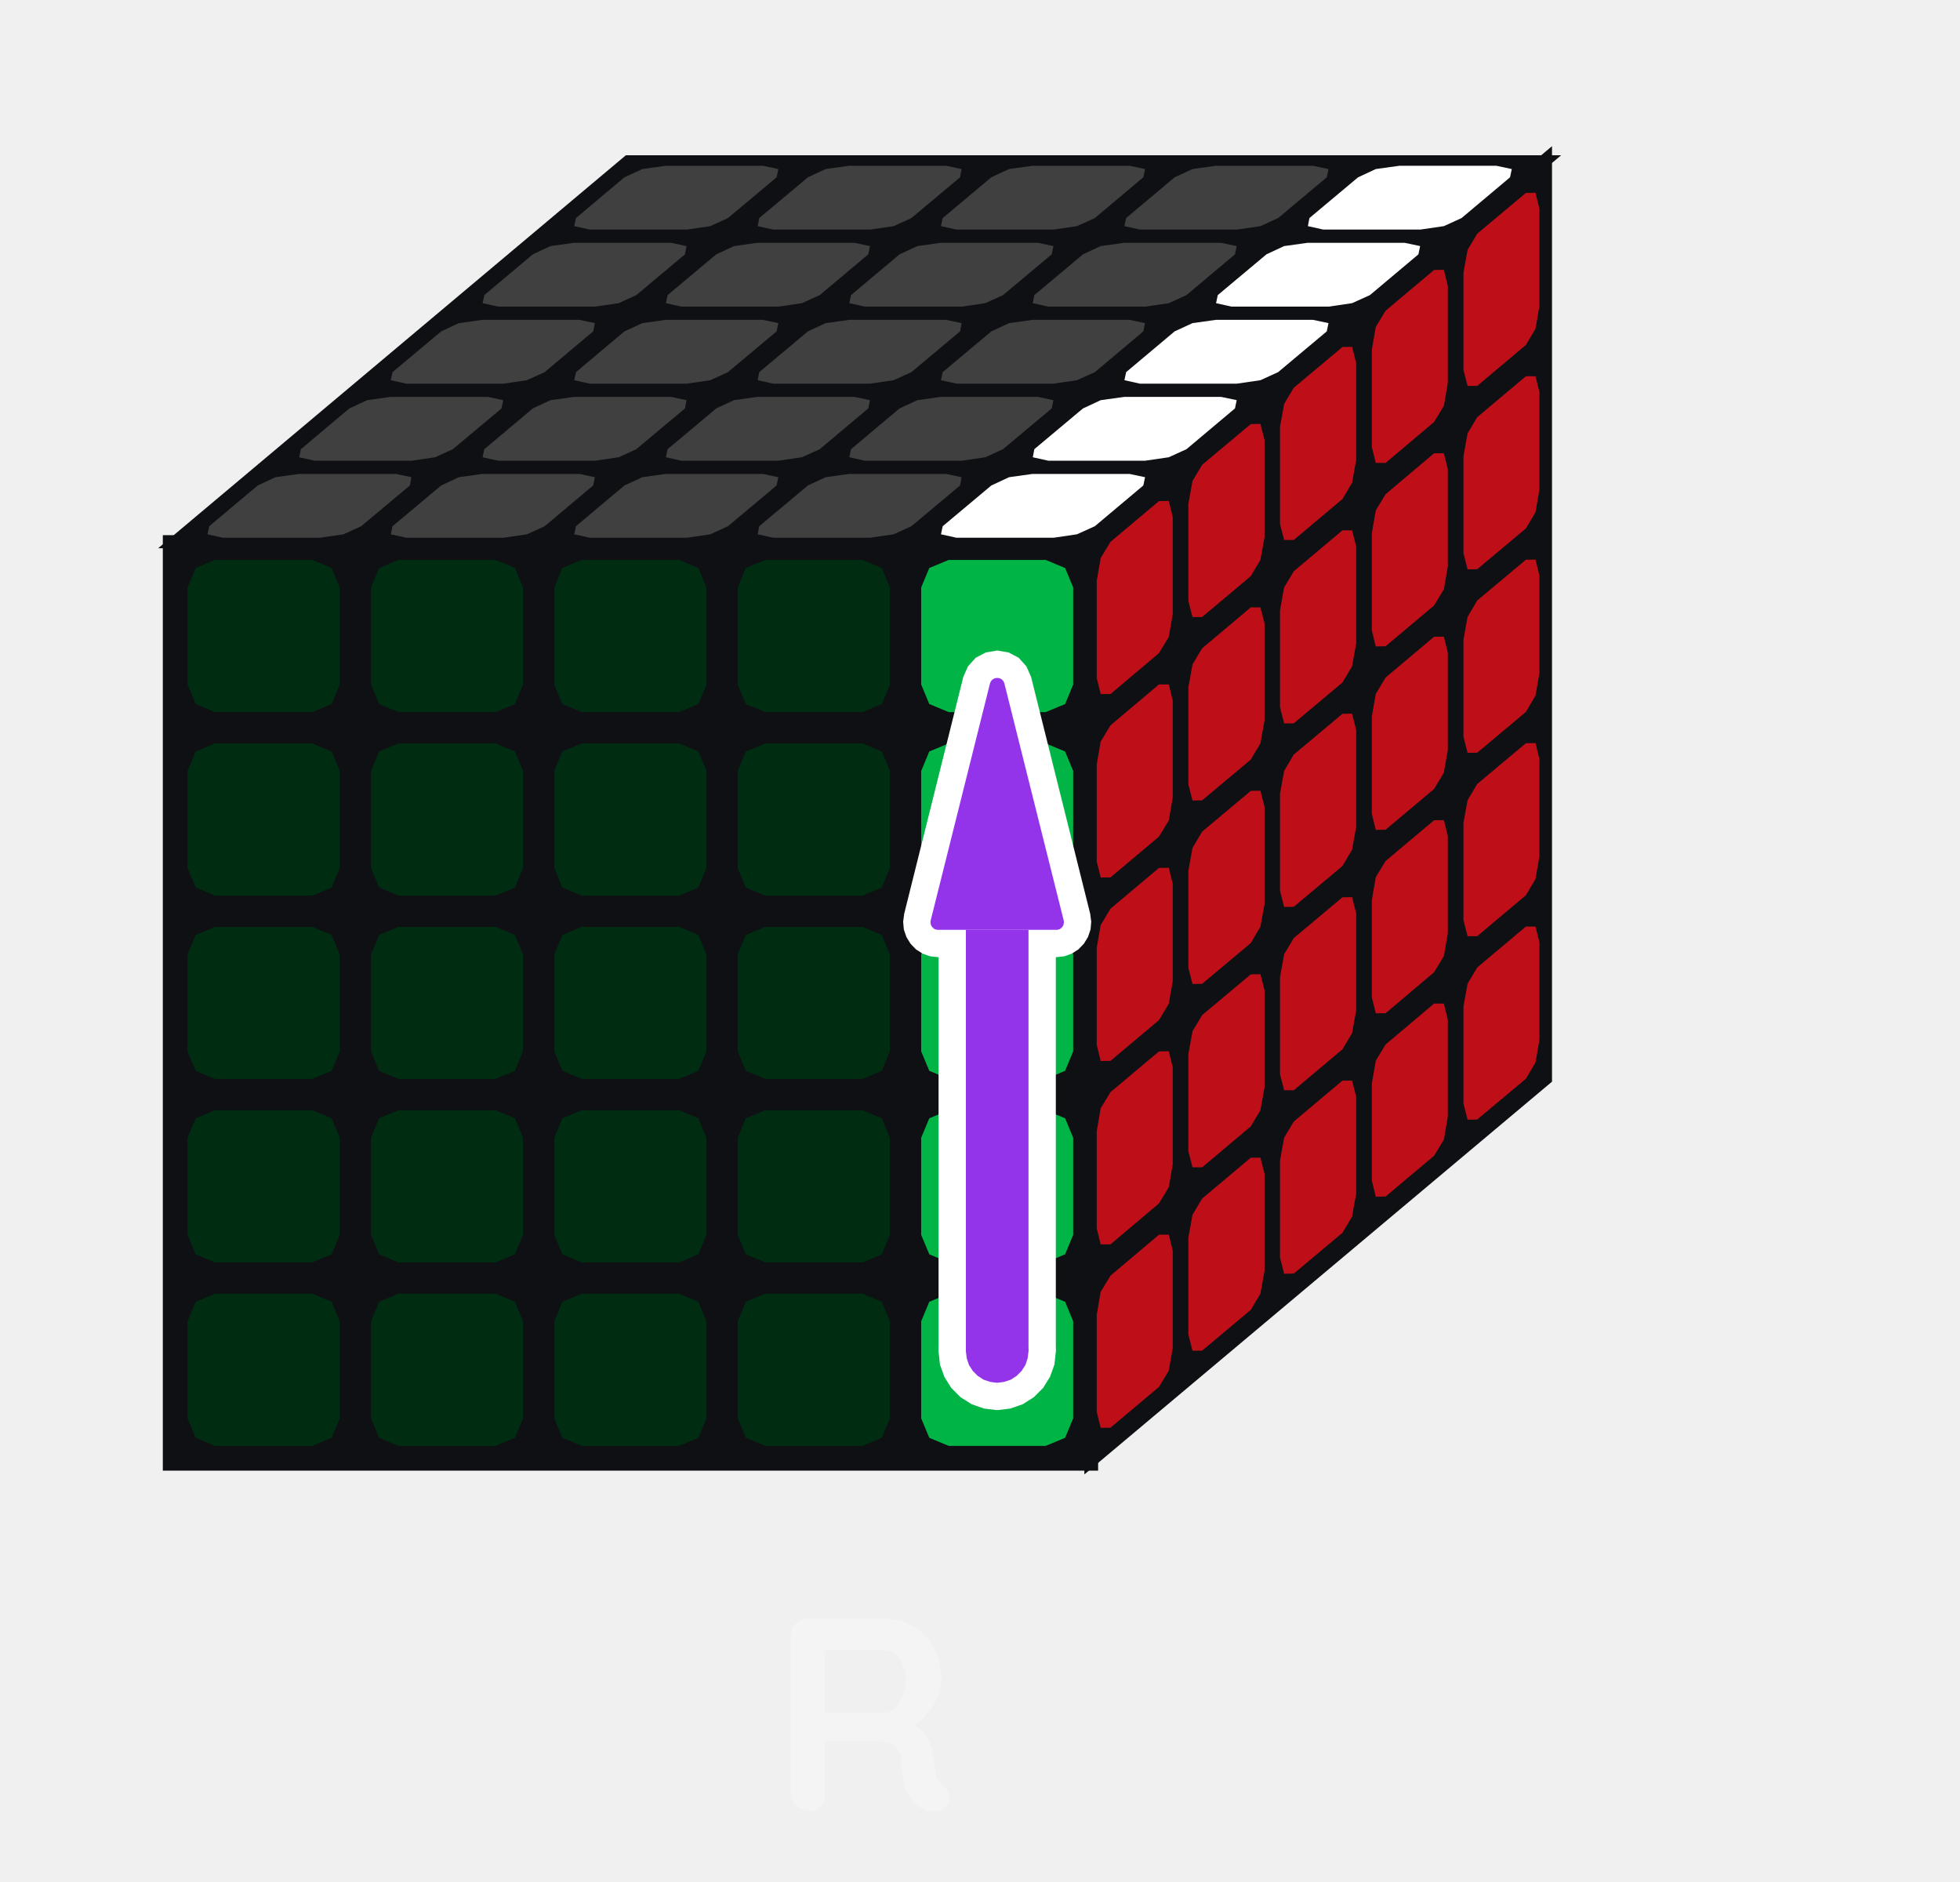
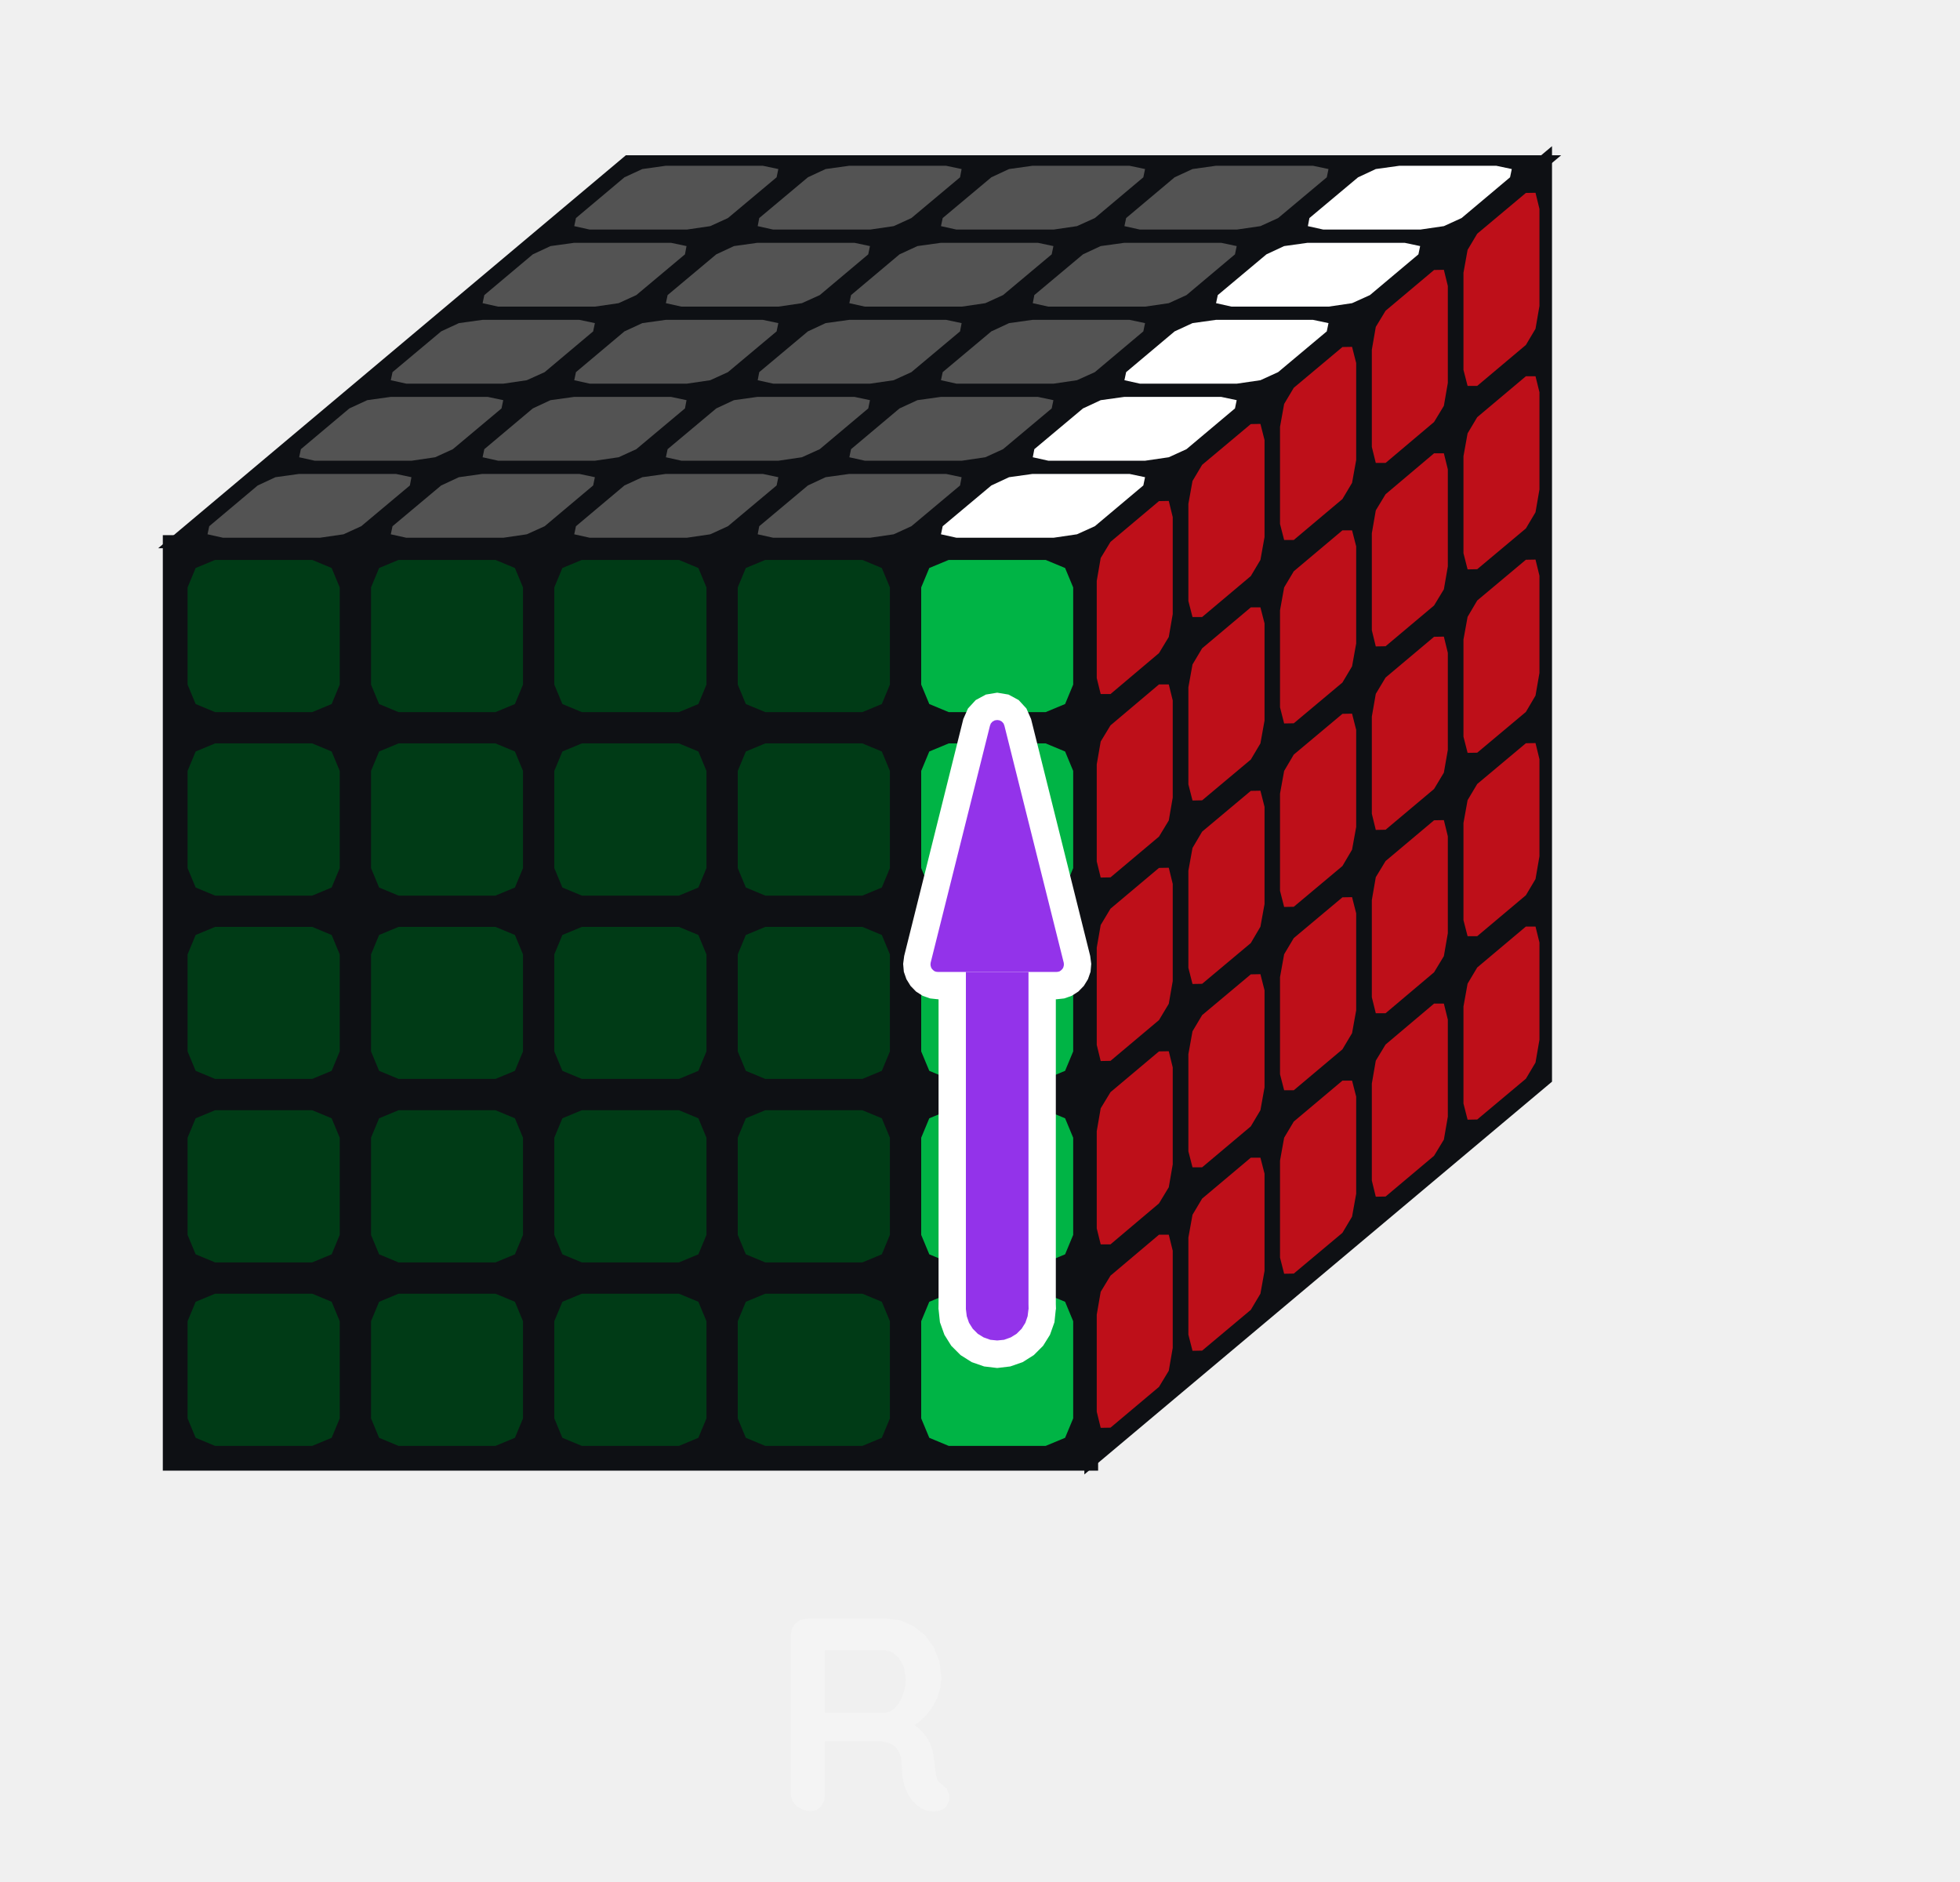
<svg xmlns="http://www.w3.org/2000/svg" viewBox="0 0 114.00 109.20" width="100" height="96">
  <polygon points="9.47,85.40 63.87,85.40 63.87,31.00 9.47,31.00" fill="#0e1014" />
  <polygon points="9.20,31.76 63.60,31.76 90.80,8.91 36.40,8.91" fill="#0e1014" />
  <polygon points="63.07,85.62 90.27,62.78 90.27,8.38 63.07,31.22" fill="#0e1014" />
-   <polygon points="45.17,10.19 45.27,9.71 44.37,9.52 38.72,9.52 37.36,9.71 36.32,10.19 33.50,12.56 33.40,13.03 34.30,13.23 39.95,13.23 41.31,13.03 42.34,12.56" fill="#404040" />
-   <polygon points="55.84,10.19 55.93,9.71 55.03,9.52 49.39,9.52 48.02,9.71 46.99,10.19 44.16,12.56 44.07,13.03 44.97,13.23 50.61,13.23 51.98,13.03 53.01,12.56" fill="#404040" />
-   <polygon points="66.50,10.19 66.60,9.71 65.70,9.52 60.05,9.52 58.69,9.71 57.66,10.19 54.83,12.56 54.73,13.03 55.63,13.23 61.28,13.23 62.64,13.03 63.68,12.56" fill="#404040" />
-   <polygon points="77.17,10.19 77.27,9.71 76.37,9.52 70.72,9.52 69.36,9.71 68.32,10.19 65.50,12.56 65.40,13.03 66.30,13.23 71.94,13.23 73.31,13.03 74.34,12.56" fill="#404040" />
+   <polygon points="45.17,10.19 45.27,9.71 44.37,9.52 38.72,9.52 37.36,9.71 36.32,10.19 33.50,12.56 33.40,13.03 34.30,13.23 39.95,13.23 41.31,13.03 42.34,12.56" fill="#535353" />
+   <polygon points="55.84,10.19 55.93,9.71 55.03,9.52 49.39,9.52 48.02,9.71 46.99,10.19 44.16,12.56 44.07,13.03 44.97,13.23 50.61,13.23 51.98,13.03 53.01,12.56" fill="#535353" />
+   <polygon points="66.50,10.19 66.60,9.71 65.70,9.52 60.05,9.52 58.69,9.71 57.66,10.19 54.83,12.56 54.73,13.03 55.63,13.23 61.28,13.23 62.64,13.03 63.68,12.56" fill="#535353" />
+   <polygon points="77.17,10.19 77.27,9.71 76.37,9.52 70.72,9.52 69.36,9.71 68.32,10.19 65.50,12.56 65.40,13.03 66.30,13.23 71.94,13.23 73.31,13.03 74.34,12.56" fill="#535353" />
  <polygon points="87.83,10.19 87.93,9.71 87.03,9.52 81.39,9.52 80.02,9.71 78.99,10.19 76.16,12.56 76.07,13.03 76.97,13.23 82.61,13.23 83.98,13.03 85.01,12.56" fill="#ffffff" />
-   <polygon points="39.84,14.67 39.93,14.19 39.03,14.00 33.39,14.00 32.02,14.19 30.99,14.67 28.17,17.04 28.07,17.51 28.97,17.71 34.61,17.71 35.98,17.51 37.01,17.04" fill="#404040" />
-   <polygon points="50.50,14.67 50.60,14.19 49.70,14.00 44.05,14.00 42.69,14.19 41.66,14.67 38.83,17.04 38.73,17.51 39.63,17.71 45.28,17.71 46.64,17.51 47.68,17.04" fill="#404040" />
-   <polygon points="61.17,14.67 61.27,14.19 60.37,14.00 54.72,14.00 53.36,14.19 52.32,14.67 49.50,17.04 49.40,17.51 50.30,17.71 55.95,17.71 57.31,17.51 58.34,17.04" fill="#404040" />
-   <polygon points="71.83,14.67 71.93,14.19 71.03,14.00 65.39,14.00 64.02,14.19 62.99,14.67 60.16,17.04 60.07,17.51 60.97,17.71 66.61,17.71 67.98,17.51 69.01,17.04" fill="#404040" />
+   <polygon points="39.84,14.67 39.93,14.19 39.03,14.00 33.39,14.00 32.02,14.19 30.99,14.67 28.17,17.04 28.07,17.51 28.97,17.71 34.61,17.71 35.98,17.51 37.01,17.04" fill="#535353" />
+   <polygon points="50.50,14.67 50.60,14.19 49.70,14.00 44.05,14.00 42.69,14.19 41.66,14.67 38.83,17.04 38.73,17.51 39.63,17.71 45.28,17.71 46.64,17.51 47.68,17.04" fill="#535353" />
+   <polygon points="61.17,14.67 61.27,14.19 60.37,14.00 54.72,14.00 53.36,14.19 52.32,14.67 49.50,17.04 49.40,17.51 50.30,17.71 55.95,17.71 57.31,17.51 58.34,17.04" fill="#535353" />
+   <polygon points="71.83,14.67 71.93,14.19 71.03,14.00 65.39,14.00 64.02,14.19 62.99,14.67 60.16,17.04 60.07,17.51 60.97,17.71 66.61,17.71 67.98,17.51 69.01,17.04" fill="#535353" />
  <polygon points="82.50,14.67 82.60,14.19 81.70,14.00 76.05,14.00 74.69,14.19 73.66,14.67 70.83,17.04 70.73,17.51 71.63,17.71 77.28,17.71 78.64,17.51 79.68,17.04" fill="#ffffff" />
-   <polygon points="34.50,19.15 34.60,18.67 33.70,18.48 28.06,18.48 26.69,18.67 25.66,19.15 22.83,21.52 22.73,21.99 23.63,22.19 29.28,22.19 30.64,21.99 31.68,21.52" fill="#404040" />
-   <polygon points="45.17,19.15 45.27,18.67 44.37,18.48 38.72,18.48 37.36,18.67 36.32,19.15 33.50,21.52 33.40,21.99 34.30,22.19 39.95,22.19 41.31,21.99 42.34,21.52" fill="#404040" />
-   <polygon points="55.84,19.15 55.93,18.67 55.03,18.48 49.39,18.48 48.02,18.67 46.99,19.15 44.16,21.52 44.07,21.99 44.97,22.19 50.61,22.19 51.98,21.99 53.01,21.52" fill="#404040" />
-   <polygon points="66.50,19.15 66.60,18.67 65.70,18.48 60.05,18.48 58.69,18.67 57.66,19.15 54.83,21.52 54.73,21.99 55.63,22.19 61.28,22.19 62.64,21.99 63.68,21.52" fill="#404040" />
+   <polygon points="34.50,19.15 34.60,18.67 33.70,18.48 28.06,18.48 26.69,18.67 25.66,19.15 22.83,21.52 22.73,21.99 23.63,22.19 29.28,22.19 30.64,21.99 31.68,21.52" fill="#535353" />
+   <polygon points="45.17,19.15 45.27,18.67 44.37,18.48 38.72,18.48 37.36,18.67 36.32,19.15 33.50,21.52 33.40,21.99 34.30,22.19 39.95,22.19 41.31,21.99 42.34,21.52" fill="#535353" />
+   <polygon points="55.84,19.15 55.93,18.67 55.03,18.48 49.39,18.48 48.02,18.67 46.99,19.15 44.16,21.52 44.07,21.99 44.97,22.19 50.61,22.19 51.98,21.99 53.01,21.52" fill="#535353" />
+   <polygon points="66.50,19.15 66.60,18.67 65.70,18.48 60.05,18.48 58.69,18.67 57.66,19.15 54.83,21.52 54.73,21.99 55.63,22.19 61.28,22.19 62.64,21.99 63.68,21.52" fill="#535353" />
  <polygon points="77.17,19.15 77.27,18.67 76.37,18.48 70.72,18.48 69.36,18.67 68.32,19.15 65.50,21.52 65.40,21.99 66.30,22.19 71.94,22.19 73.31,21.99 74.34,21.52" fill="#ffffff" />
-   <polygon points="29.17,23.63 29.27,23.15 28.37,22.96 22.72,22.96 21.36,23.15 20.32,23.63 17.50,26.00 17.40,26.47 18.30,26.67 23.95,26.67 25.31,26.47 26.34,26.00" fill="#404040" />
-   <polygon points="39.84,23.63 39.93,23.15 39.03,22.96 33.39,22.96 32.02,23.15 30.99,23.63 28.17,26.00 28.07,26.47 28.97,26.67 34.61,26.67 35.98,26.47 37.01,26.00" fill="#404040" />
-   <polygon points="50.50,23.63 50.60,23.15 49.70,22.96 44.05,22.96 42.69,23.15 41.66,23.63 38.83,26.00 38.73,26.47 39.63,26.67 45.28,26.67 46.64,26.47 47.68,26.00" fill="#404040" />
-   <polygon points="61.17,23.63 61.27,23.15 60.37,22.96 54.72,22.96 53.36,23.15 52.32,23.63 49.50,26.00 49.40,26.47 50.30,26.67 55.95,26.67 57.31,26.47 58.34,26.00" fill="#404040" />
+   <polygon points="29.17,23.63 29.27,23.15 28.37,22.96 22.72,22.96 21.36,23.15 20.32,23.63 17.50,26.00 17.40,26.47 18.30,26.67 23.95,26.67 25.31,26.47 26.34,26.00" fill="#535353" />
+   <polygon points="39.84,23.63 39.93,23.15 39.03,22.96 33.39,22.96 32.02,23.15 30.99,23.63 28.17,26.00 28.07,26.47 28.97,26.67 34.61,26.67 35.98,26.47 37.01,26.00" fill="#535353" />
+   <polygon points="50.50,23.63 50.60,23.15 49.70,22.96 44.05,22.96 42.69,23.15 41.66,23.63 38.83,26.00 38.73,26.47 39.63,26.67 45.28,26.67 46.64,26.47 47.68,26.00" fill="#535353" />
+   <polygon points="61.17,23.63 61.27,23.15 60.37,22.96 54.72,22.96 53.36,23.15 52.32,23.63 49.50,26.00 49.40,26.47 50.30,26.67 55.95,26.67 57.31,26.47 58.34,26.00" fill="#535353" />
  <polygon points="71.83,23.63 71.93,23.15 71.03,22.96 65.39,22.96 64.02,23.15 62.99,23.63 60.16,26.00 60.07,26.47 60.97,26.67 66.61,26.67 67.98,26.47 69.01,26.00" fill="#ffffff" />
-   <polygon points="23.84,28.11 23.93,27.63 23.03,27.44 17.39,27.44 16.02,27.63 14.99,28.11 12.17,30.48 12.07,30.95 12.97,31.15 18.61,31.15 19.98,30.95 21.01,30.48" fill="#404040" />
-   <polygon points="34.50,28.11 34.60,27.63 33.70,27.44 28.05,27.44 26.69,27.63 25.66,28.11 22.83,30.48 22.73,30.95 23.63,31.15 29.28,31.15 30.64,30.95 31.68,30.48" fill="#404040" />
-   <polygon points="45.17,28.11 45.27,27.63 44.37,27.44 38.72,27.44 37.36,27.63 36.32,28.11 33.50,30.48 33.40,30.95 34.30,31.15 39.95,31.15 41.31,30.95 42.34,30.48" fill="#404040" />
-   <polygon points="55.84,28.11 55.93,27.63 55.03,27.44 49.39,27.44 48.02,27.63 46.99,28.11 44.16,30.48 44.07,30.95 44.97,31.15 50.61,31.15 51.98,30.95 53.01,30.48" fill="#404040" />
+   <polygon points="23.84,28.11 23.93,27.63 23.03,27.44 17.39,27.44 16.02,27.63 14.99,28.11 12.17,30.48 12.07,30.95 12.97,31.15 18.61,31.15 19.98,30.95 21.01,30.48" fill="#535353" />
+   <polygon points="34.50,28.11 34.60,27.63 33.70,27.44 28.05,27.44 26.69,27.63 25.66,28.11 22.83,30.48 22.73,30.95 23.63,31.15 29.28,31.15 30.64,30.95 31.68,30.48" fill="#535353" />
+   <polygon points="45.17,28.11 45.27,27.63 44.37,27.44 38.72,27.44 37.36,27.63 36.32,28.11 33.50,30.48 33.40,30.95 34.30,31.15 39.95,31.15 41.31,30.95 42.34,30.48" fill="#535353" />
+   <polygon points="55.84,28.11 55.93,27.63 55.03,27.44 49.39,27.44 48.02,27.63 46.99,28.11 44.16,30.48 44.07,30.95 44.97,31.15 50.61,31.15 51.98,30.95 53.01,30.48" fill="#535353" />
  <polygon points="66.50,28.11 66.60,27.63 65.70,27.44 60.05,27.44 58.69,27.63 57.66,28.11 54.83,30.48 54.73,30.95 55.63,31.15 61.28,31.15 62.64,30.95 63.68,30.48" fill="#ffffff" />
  <polygon points="68.21,29.95 67.98,29.01 67.41,29.02 64.59,31.39 64.02,32.33 63.79,33.66 63.79,39.31 64.02,40.24 64.59,40.24 67.41,37.86 67.98,36.92 68.21,35.59" fill="#be0f19" />
  <polygon points="73.55,25.47 73.31,24.53 72.75,24.54 69.92,26.91 69.36,27.85 69.12,29.18 69.12,34.83 69.36,35.76 69.92,35.76 72.75,33.38 73.31,32.44 73.55,31.11" fill="#be0f19" />
  <polygon points="78.88,20.99 78.64,20.05 78.08,20.06 75.25,22.43 74.69,23.37 74.45,24.70 74.45,30.35 74.69,31.28 75.25,31.28 78.08,28.90 78.64,27.96 78.88,26.63" fill="#be0f19" />
  <polygon points="84.21,16.51 83.98,15.57 83.41,15.58 80.59,17.95 80.02,18.89 79.79,20.22 79.79,25.87 80.02,26.80 80.59,26.80 83.41,24.42 83.98,23.48 84.21,22.15" fill="#be0f19" />
  <polygon points="89.54,12.03 89.31,11.09 88.75,11.10 85.92,13.47 85.36,14.41 85.12,15.74 85.12,21.39 85.36,22.32 85.92,22.32 88.75,19.94 89.31,19.00 89.54,17.67" fill="#be0f19" />
  <polygon points="68.21,40.61 67.98,39.68 67.41,39.68 64.59,42.06 64.02,43.00 63.79,44.33 63.79,49.97 64.02,50.91 64.59,50.90 67.41,48.53 67.98,47.59 68.21,46.26" fill="#be0f19" />
  <polygon points="73.55,36.13 73.31,35.20 72.75,35.20 69.92,37.58 69.36,38.52 69.12,39.85 69.12,45.49 69.36,46.43 69.92,46.42 72.75,44.05 73.31,43.11 73.55,41.78" fill="#be0f19" />
  <polygon points="78.88,31.65 78.64,30.72 78.08,30.72 75.25,33.10 74.69,34.04 74.45,35.37 74.45,41.01 74.69,41.95 75.25,41.94 78.08,39.57 78.64,38.63 78.88,37.30" fill="#be0f19" />
  <polygon points="84.21,27.17 83.98,26.24 83.41,26.24 80.59,28.62 80.02,29.56 79.79,30.89 79.79,36.53 80.02,37.47 80.59,37.46 83.41,35.09 83.98,34.15 84.21,32.82" fill="#be0f19" />
  <polygon points="89.54,22.69 89.31,21.76 88.75,21.76 85.92,24.14 85.36,25.08 85.12,26.41 85.12,32.05 85.36,32.99 85.92,32.98 88.75,30.61 89.31,29.67 89.54,28.34" fill="#be0f19" />
  <polygon points="68.21,51.28 67.98,50.34 67.41,50.35 64.59,52.72 64.02,53.67 63.79,54.99 63.79,60.64 64.02,61.58 64.59,61.57 67.41,59.20 67.98,58.25 68.21,56.93" fill="#be0f19" />
  <polygon points="73.55,46.80 73.31,45.86 72.75,45.87 69.92,48.24 69.36,49.19 69.12,50.51 69.12,56.16 69.36,57.10 69.92,57.09 72.75,54.72 73.31,53.77 73.55,52.45" fill="#be0f19" />
  <polygon points="78.88,42.32 78.64,41.38 78.08,41.39 75.25,43.76 74.69,44.71 74.45,46.03 74.45,51.68 74.69,52.62 75.25,52.61 78.08,50.24 78.64,49.29 78.88,47.97" fill="#be0f19" />
  <polygon points="84.21,37.84 83.98,36.90 83.41,36.91 80.59,39.28 80.02,40.23 79.79,41.55 79.79,47.20 80.02,48.14 80.59,48.13 83.41,45.76 83.98,44.81 84.21,43.49" fill="#be0f19" />
  <polygon points="89.54,33.36 89.31,32.42 88.75,32.43 85.92,34.80 85.36,35.75 85.12,37.07 85.12,42.72 85.36,43.66 85.92,43.65 88.75,41.28 89.31,40.33 89.54,39.01" fill="#be0f19" />
  <polygon points="68.21,61.95 67.98,61.01 67.41,61.02 64.59,63.39 64.02,64.33 63.79,65.66 63.79,71.31 64.02,72.24 64.59,72.24 67.41,69.86 67.98,68.92 68.21,67.59" fill="#be0f19" />
  <polygon points="73.55,57.47 73.31,56.53 72.75,56.54 69.92,58.91 69.36,59.85 69.12,61.18 69.12,66.83 69.36,67.76 69.92,67.76 72.75,65.38 73.31,64.44 73.55,63.11" fill="#be0f19" />
  <polygon points="78.88,52.99 78.64,52.05 78.08,52.06 75.25,54.43 74.69,55.37 74.45,56.70 74.45,62.35 74.69,63.28 75.25,63.28 78.08,60.90 78.64,59.96 78.88,58.63" fill="#be0f19" />
  <polygon points="84.21,48.51 83.98,47.57 83.41,47.58 80.59,49.95 80.02,50.89 79.79,52.22 79.79,57.87 80.02,58.80 80.59,58.80 83.41,56.42 83.98,55.48 84.21,54.15" fill="#be0f19" />
  <polygon points="89.54,44.03 89.31,43.09 88.75,43.10 85.92,45.47 85.36,46.41 85.12,47.74 85.12,53.39 85.36,54.32 85.92,54.32 88.75,51.94 89.31,51.00 89.54,49.67" fill="#be0f19" />
  <polygon points="68.21,72.61 67.98,71.68 67.41,71.68 64.59,74.06 64.02,75.00 63.79,76.33 63.79,81.97 64.02,82.91 64.59,82.90 67.41,80.53 67.98,79.59 68.21,78.26" fill="#be0f19" />
  <polygon points="73.55,68.13 73.31,67.20 72.75,67.20 69.92,69.58 69.36,70.52 69.12,71.85 69.12,77.49 69.36,78.43 69.92,78.42 72.75,76.05 73.31,75.11 73.55,73.78" fill="#be0f19" />
  <polygon points="78.88,63.65 78.64,62.72 78.08,62.72 75.25,65.10 74.69,66.04 74.45,67.37 74.45,73.01 74.69,73.95 75.25,73.94 78.08,71.57 78.64,70.63 78.88,69.30" fill="#be0f19" />
  <polygon points="84.21,59.17 83.98,58.24 83.41,58.24 80.59,60.62 80.02,61.56 79.79,62.89 79.79,68.53 80.02,69.47 80.59,69.46 83.41,67.09 83.98,66.15 84.21,64.82" fill="#be0f19" />
  <polygon points="89.54,54.69 89.31,53.76 88.75,53.76 85.92,56.14 85.36,57.08 85.12,58.41 85.12,64.05 85.36,64.99 85.92,64.98 88.75,62.61 89.31,61.67 89.54,60.34" fill="#be0f19" />
-   <polygon points="19.76,34.04 19.29,32.91 18.16,32.44 12.51,32.44 11.38,32.91 10.91,34.04 10.91,39.69 11.38,40.82 12.51,41.29 18.16,41.29 19.29,40.82 19.76,39.69" fill="#002d11" />
-   <polygon points="30.42,34.04 29.95,32.91 28.82,32.44 23.18,32.44 22.05,32.91 21.58,34.04 21.58,39.69 22.05,40.82 23.18,41.29 28.82,41.29 29.95,40.82 30.42,39.69" fill="#002d11" />
-   <polygon points="41.09,34.04 40.62,32.91 39.49,32.44 33.84,32.44 32.71,32.91 32.24,34.04 32.24,39.69 32.71,40.82 33.84,41.29 39.49,41.29 40.62,40.82 41.09,39.69" fill="#002d11" />
-   <polygon points="51.76,34.04 51.29,32.91 50.16,32.44 44.51,32.44 43.38,32.91 42.91,34.04 42.91,39.69 43.38,40.82 44.51,41.29 50.16,41.29 51.29,40.82 51.76,39.69" fill="#002d11" />
+   <polygon points="19.76,34.04 19.29,32.91 18.16,32.44 12.51,32.44 11.38,32.91 10.91,34.04 10.91,39.69 11.38,40.82 12.51,41.29 18.16,41.29 19.29,40.82 19.76,39.69" fill="#003b16" />
+   <polygon points="30.42,34.04 29.95,32.91 28.82,32.44 23.18,32.44 22.05,32.91 21.58,34.04 21.58,39.69 22.05,40.82 23.18,41.29 28.82,41.29 29.95,40.82 30.42,39.69" fill="#003b16" />
+   <polygon points="41.09,34.04 40.62,32.91 39.49,32.44 33.84,32.44 32.71,32.91 32.24,34.04 32.24,39.69 32.71,40.82 33.84,41.29 39.49,41.29 40.62,40.82 41.09,39.69" fill="#003b16" />
+   <polygon points="51.76,34.04 51.29,32.91 50.16,32.44 44.51,32.44 43.38,32.91 42.91,34.04 42.91,39.69 43.38,40.82 44.51,41.29 50.16,41.29 51.29,40.82 51.76,39.69" fill="#003b16" />
  <polygon points="62.42,34.04 61.95,32.91 60.82,32.44 55.18,32.44 54.05,32.91 53.58,34.04 53.58,39.69 54.05,40.82 55.18,41.29 60.82,41.29 61.95,40.82 62.42,39.69" fill="#00b445" />
-   <polygon points="19.76,44.71 19.29,43.58 18.16,43.11 12.51,43.11 11.38,43.58 10.91,44.71 10.91,50.36 11.38,51.49 12.51,51.96 18.16,51.96 19.29,51.49 19.76,50.36" fill="#002d11" />
-   <polygon points="30.42,44.71 29.95,43.58 28.82,43.11 23.18,43.11 22.05,43.58 21.58,44.71 21.58,50.36 22.05,51.49 23.18,51.96 28.82,51.96 29.95,51.49 30.42,50.36" fill="#002d11" />
-   <polygon points="41.09,44.71 40.62,43.58 39.49,43.11 33.84,43.11 32.71,43.58 32.24,44.71 32.24,50.36 32.71,51.49 33.84,51.96 39.49,51.96 40.62,51.49 41.09,50.36" fill="#002d11" />
-   <polygon points="51.76,44.71 51.29,43.58 50.16,43.11 44.51,43.11 43.38,43.58 42.91,44.71 42.91,50.36 43.38,51.49 44.51,51.96 50.16,51.96 51.29,51.49 51.76,50.36" fill="#002d11" />
+   <polygon points="19.76,44.71 19.29,43.58 18.16,43.11 12.51,43.11 11.38,43.58 10.91,44.71 10.91,50.36 11.38,51.49 12.51,51.96 18.16,51.96 19.29,51.49 19.76,50.36" fill="#003b16" />
+   <polygon points="30.42,44.71 29.95,43.58 28.82,43.11 23.18,43.11 22.05,43.58 21.58,44.71 21.58,50.36 22.05,51.49 23.18,51.96 28.82,51.96 29.95,51.49 30.42,50.36" fill="#003b16" />
+   <polygon points="41.09,44.71 40.62,43.58 39.49,43.11 33.84,43.11 32.71,43.58 32.24,44.71 32.24,50.36 32.71,51.49 33.84,51.96 39.49,51.96 40.62,51.49 41.09,50.36" fill="#003b16" />
+   <polygon points="51.76,44.71 51.29,43.58 50.16,43.11 44.51,43.11 43.38,43.58 42.91,44.71 42.91,50.36 43.38,51.49 44.51,51.96 50.16,51.96 51.29,51.49 51.76,50.36" fill="#003b16" />
  <polygon points="62.42,44.71 61.95,43.58 60.82,43.11 55.18,43.11 54.05,43.58 53.58,44.71 53.58,50.36 54.05,51.49 55.18,51.96 60.82,51.96 61.95,51.49 62.42,50.36" fill="#00b445" />
-   <polygon points="19.76,55.38 19.29,54.25 18.16,53.78 12.51,53.78 11.38,54.25 10.91,55.38 10.91,61.02 11.38,62.15 12.51,62.62 18.16,62.62 19.29,62.15 19.76,61.02" fill="#002d11" />
-   <polygon points="30.42,55.38 29.95,54.25 28.82,53.78 23.18,53.78 22.05,54.25 21.58,55.38 21.58,61.02 22.05,62.15 23.18,62.62 28.82,62.62 29.95,62.15 30.42,61.02" fill="#002d11" />
-   <polygon points="41.09,55.38 40.62,54.25 39.49,53.78 33.84,53.78 32.71,54.25 32.24,55.38 32.24,61.02 32.71,62.15 33.84,62.62 39.49,62.62 40.62,62.15 41.09,61.02" fill="#002d11" />
-   <polygon points="51.76,55.38 51.29,54.25 50.16,53.78 44.51,53.78 43.38,54.25 42.91,55.38 42.91,61.02 43.38,62.15 44.51,62.62 50.16,62.62 51.29,62.15 51.76,61.02" fill="#002d11" />
+   <polygon points="19.76,55.38 19.29,54.25 18.16,53.78 12.51,53.78 11.38,54.25 10.91,55.38 10.91,61.02 11.38,62.15 12.51,62.62 18.16,62.62 19.29,62.15 19.76,61.02" fill="#003b16" />
+   <polygon points="30.42,55.38 29.95,54.25 28.82,53.78 23.18,53.78 22.05,54.25 21.58,55.38 21.58,61.02 22.05,62.15 23.18,62.62 28.82,62.62 29.95,62.15 30.42,61.02" fill="#003b16" />
+   <polygon points="41.09,55.38 40.62,54.25 39.49,53.78 33.84,53.78 32.71,54.25 32.24,55.38 32.24,61.02 32.71,62.15 33.84,62.62 39.49,62.62 40.62,62.15 41.09,61.02" fill="#003b16" />
+   <polygon points="51.76,55.38 51.29,54.25 50.16,53.78 44.51,53.78 43.38,54.25 42.91,55.38 42.91,61.02 43.38,62.15 44.51,62.62 50.16,62.62 51.29,62.15 51.76,61.02" fill="#003b16" />
  <polygon points="62.42,55.38 61.95,54.25 60.82,53.78 55.18,53.78 54.05,54.25 53.58,55.38 53.58,61.02 54.05,62.15 55.18,62.62 60.82,62.62 61.95,62.15 62.42,61.02" fill="#00b445" />
-   <polygon points="19.76,66.04 19.29,64.91 18.16,64.44 12.51,64.44 11.38,64.91 10.91,66.04 10.91,71.69 11.38,72.82 12.51,73.29 18.16,73.29 19.29,72.82 19.76,71.69" fill="#002d11" />
-   <polygon points="30.42,66.04 29.95,64.91 28.82,64.44 23.18,64.44 22.05,64.91 21.58,66.04 21.58,71.69 22.05,72.82 23.18,73.29 28.82,73.29 29.95,72.82 30.42,71.69" fill="#002d11" />
-   <polygon points="41.09,66.04 40.62,64.91 39.49,64.44 33.84,64.44 32.71,64.91 32.24,66.04 32.24,71.69 32.71,72.82 33.84,73.29 39.49,73.29 40.62,72.82 41.09,71.69" fill="#002d11" />
-   <polygon points="51.76,66.04 51.29,64.91 50.16,64.44 44.51,64.44 43.38,64.91 42.91,66.04 42.91,71.69 43.38,72.82 44.51,73.29 50.16,73.29 51.29,72.82 51.76,71.69" fill="#002d11" />
+   <polygon points="19.76,66.04 19.29,64.91 18.16,64.44 12.51,64.44 11.38,64.91 10.91,66.04 10.91,71.69 11.38,72.82 12.51,73.29 18.16,73.29 19.29,72.82 19.76,71.69" fill="#003b16" />
+   <polygon points="30.42,66.04 29.95,64.91 28.82,64.44 23.18,64.44 22.05,64.91 21.58,66.04 21.58,71.69 22.05,72.82 23.18,73.29 28.82,73.29 29.95,72.82 30.42,71.69" fill="#003b16" />
+   <polygon points="41.09,66.04 40.62,64.91 39.49,64.44 33.84,64.44 32.71,64.91 32.24,66.04 32.24,71.69 32.71,72.82 33.84,73.29 39.49,73.29 40.62,72.82 41.09,71.69" fill="#003b16" />
+   <polygon points="51.76,66.04 51.29,64.91 50.16,64.44 44.51,64.44 43.38,64.91 42.91,66.04 42.91,71.69 43.38,72.82 44.51,73.29 50.16,73.29 51.29,72.82 51.76,71.69" fill="#003b16" />
  <polygon points="62.42,66.04 61.95,64.91 60.82,64.44 55.18,64.44 54.05,64.91 53.58,66.04 53.58,71.69 54.05,72.82 55.18,73.29 60.82,73.29 61.95,72.82 62.42,71.69" fill="#00b445" />
-   <polygon points="19.76,76.71 19.29,75.58 18.16,75.11 12.51,75.11 11.38,75.58 10.91,76.71 10.91,82.36 11.38,83.49 12.51,83.96 18.16,83.96 19.29,83.49 19.76,82.36" fill="#002d11" />
-   <polygon points="30.42,76.71 29.95,75.58 28.82,75.11 23.18,75.11 22.05,75.58 21.58,76.71 21.58,82.36 22.05,83.49 23.18,83.96 28.82,83.96 29.95,83.49 30.42,82.36" fill="#002d11" />
-   <polygon points="41.09,76.71 40.62,75.58 39.49,75.11 33.84,75.11 32.71,75.58 32.24,76.71 32.24,82.36 32.71,83.49 33.84,83.96 39.49,83.96 40.62,83.49 41.09,82.36" fill="#002d11" />
-   <polygon points="51.76,76.71 51.29,75.58 50.16,75.11 44.51,75.11 43.38,75.58 42.91,76.71 42.91,82.36 43.38,83.49 44.51,83.96 50.16,83.96 51.29,83.49 51.76,82.36" fill="#002d11" />
+   <polygon points="19.76,76.71 19.29,75.58 18.16,75.11 12.51,75.11 11.38,75.58 10.91,76.71 10.91,82.36 11.38,83.49 12.51,83.96 18.16,83.96 19.29,83.49 19.76,82.36" fill="#003b16" />
+   <polygon points="30.42,76.71 29.95,75.58 28.82,75.11 23.18,75.11 22.05,75.58 21.58,76.71 21.58,82.36 22.05,83.49 23.18,83.96 28.82,83.96 29.95,83.49 30.42,82.36" fill="#003b16" />
+   <polygon points="41.09,76.71 40.62,75.58 39.49,75.11 33.84,75.11 32.71,75.58 32.24,76.71 32.24,82.36 32.71,83.49 33.84,83.96 39.49,83.96 40.62,83.49 41.09,82.36" fill="#003b16" />
+   <polygon points="51.76,76.71 51.29,75.58 50.16,75.11 44.51,75.11 43.38,75.58 42.91,76.71 42.91,82.36 43.38,83.49 44.51,83.96 50.16,83.96 51.29,83.49 51.76,82.36" fill="#003b16" />
  <polygon points="62.42,76.71 61.95,75.58 60.82,75.11 55.18,75.11 54.05,75.58 53.58,76.71 53.58,82.36 54.05,83.49 55.18,83.96 60.82,83.96 61.95,83.49 62.42,82.36" fill="#00b445" />
-   <polygon points="54.59,78.47 54.59,53.95 61.41,53.95 61.41,78.47" fill="#ffffff" />
-   <polygon points="61.41,78.47 61.33,77.71 61.07,76.99 60.67,76.34 60.13,75.80 59.48,75.39 58.76,75.14 58.00,75.05 57.24,75.14 56.52,75.39 55.87,75.80 55.33,76.34 54.93,76.99 54.67,77.71 54.59,78.47 54.67,79.23 54.93,79.95 55.33,80.59 55.87,81.13 56.52,81.54 57.24,81.79 58.00,81.88 58.76,81.79 59.48,81.54 60.13,81.13 60.67,80.59 61.07,79.95 61.33,79.23" fill="#ffffff" />
-   <polygon points="54.56,55.54 54.10,55.49 53.67,55.34 53.28,55.09 52.96,54.76 52.72,54.37 52.57,53.93 52.53,53.48 52.59,53.02 56.03,39.24 56.30,38.63 56.75,38.13 57.34,37.82 58.00,37.71 58.66,37.82 59.25,38.13 59.70,38.63 59.97,39.24 63.41,53.02 63.47,53.48 63.43,53.93 63.28,54.37 63.04,54.76 62.72,55.09 62.33,55.34 61.90,55.49 61.44,55.54" fill="#ffffff" />
-   <polygon points="56.18,78.47 56.18,53.95 59.82,53.95 59.82,78.47" fill="#9333ea" />
-   <polygon points="59.82,78.47 59.77,78.06 59.64,77.68 59.42,77.33 59.13,77.04 58.79,76.83 58.40,76.69 58.00,76.65 57.60,76.69 57.21,76.83 56.87,77.04 56.58,77.33 56.36,77.68 56.23,78.06 56.18,78.47 56.23,78.87 56.36,79.26 56.58,79.60 56.87,79.89 57.21,80.11 57.60,80.24 58.00,80.29 58.40,80.24 58.79,80.11 59.13,79.89 59.42,79.60 59.64,79.26 59.77,78.87" fill="#9333ea" />
-   <polygon points="54.56,53.95 54.46,53.94 54.36,53.91 54.28,53.85 54.21,53.78 54.16,53.70 54.13,53.60 54.12,53.50 54.13,53.41 57.58,39.63 57.63,39.50 57.73,39.39 57.86,39.32 58.00,39.30 58.14,39.32 58.27,39.39 58.37,39.50 58.42,39.63 61.87,53.41 61.88,53.50 61.87,53.60 61.84,53.70 61.79,53.78 61.72,53.85 61.64,53.91 61.54,53.94 61.44,53.95" fill="#9333ea" />
+   <polygon points="54.59,76.01 54.59,56.40 61.41,56.40 61.41,76.01" fill="#ffffff" />
+   <polygon points="61.41,76.01 61.33,75.26 61.07,74.53 60.67,73.89 60.13,73.35 59.48,72.94 58.76,72.69 58.00,72.60 57.24,72.69 56.52,72.94 55.87,73.35 55.33,73.89 54.93,74.53 54.67,75.26 54.59,76.01 54.67,76.77 54.93,77.50 55.33,78.14 55.87,78.68 56.52,79.09 57.24,79.34 58.00,79.43 58.76,79.34 59.48,79.09 60.13,78.68 60.67,78.14 61.07,77.50 61.33,76.77" fill="#ffffff" />
+   <polygon points="54.56,57.99 54.10,57.94 53.67,57.79 53.28,57.54 52.96,57.21 52.72,56.82 52.57,56.39 52.53,55.93 52.59,55.47 56.03,41.69 56.30,41.08 56.75,40.59 57.34,40.27 58.00,40.16 58.66,40.27 59.25,40.59 59.70,41.08 59.97,41.69 63.41,55.47 63.47,55.93 63.43,56.39 63.28,56.82 63.04,57.21 62.72,57.54 62.33,57.79 61.90,57.94 61.44,57.99" fill="#ffffff" />
+   <polygon points="56.18,76.01 56.18,56.40 59.82,56.40 59.82,76.01" fill="#9333ea" />
+   <polygon points="59.82,76.01 59.77,75.61 59.64,75.23 59.42,74.88 59.13,74.59 58.79,74.38 58.40,74.24 58.00,74.19 57.60,74.24 57.21,74.38 56.87,74.59 56.58,74.88 56.36,75.23 56.23,75.61 56.18,76.01 56.23,76.42 56.36,76.80 56.58,77.15 56.87,77.44 57.21,77.65 57.60,77.79 58.00,77.83 58.40,77.79 58.79,77.65 59.13,77.44 59.42,77.15 59.64,76.80 59.77,76.42" fill="#9333ea" />
+   <polygon points="54.56,56.40 54.46,56.39 54.36,56.36 54.28,56.30 54.21,56.23 54.16,56.15 54.13,56.05 54.12,55.96 54.13,55.86 57.58,42.08 57.63,41.95 57.73,41.84 57.86,41.77 58.00,41.75 58.14,41.77 58.27,41.84 58.37,41.95 58.42,42.08 61.87,55.86 61.88,55.96 61.87,56.05 61.84,56.15 61.79,56.23 61.72,56.30 61.64,56.36 61.54,56.39 61.44,56.40" fill="#9333ea" />
  <polygon points="47.14,105.20 46.72,105.13 46.34,104.92 46.08,104.61 45.99,104.22 45.99,94.98 46.06,94.59 46.27,94.28 46.58,94.07 46.96,94.00 51.57,94.00 52.38,94.11 53.13,94.44 53.79,94.96 54.31,95.66 54.64,96.49 54.76,97.44 54.69,98.04 54.51,98.62 54.22,99.17 53.84,99.66 53.39,100.07 52.88,100.38 52.90,100.02 53.31,100.28 53.64,100.58 53.91,100.92 54.11,101.29 54.24,101.68 54.31,102.10 54.36,102.47 54.40,102.80 54.44,103.08 54.49,103.31 54.60,103.50 54.77,103.63 55.06,103.89 55.21,104.23 55.21,104.60 55.03,104.93 54.83,105.10 54.58,105.19 54.31,105.22 54.04,105.19 53.79,105.13 53.59,105.04 53.32,104.84 53.04,104.57 52.80,104.20 52.60,103.73 52.48,103.12 52.44,102.37 52.41,102.10 52.34,101.86 52.22,101.65 52.07,101.46 51.87,101.31 51.62,101.21 51.32,101.14 50.98,101.12 47.75,101.12 47.99,100.75 47.99,99.86 47.76,99.47 51.49,99.47 51.78,99.41 52.05,99.21 52.30,98.90 52.50,98.49 52.64,98.01 52.68,97.49 52.58,96.84 52.30,96.31 51.91,95.96 51.49,95.84 47.80,95.84 47.99,95.33 47.99,99.86 47.99,100.75 47.99,104.22 47.93,104.61 47.76,104.92 47.50,105.13" fill="#f4f4f4" />
</svg>
